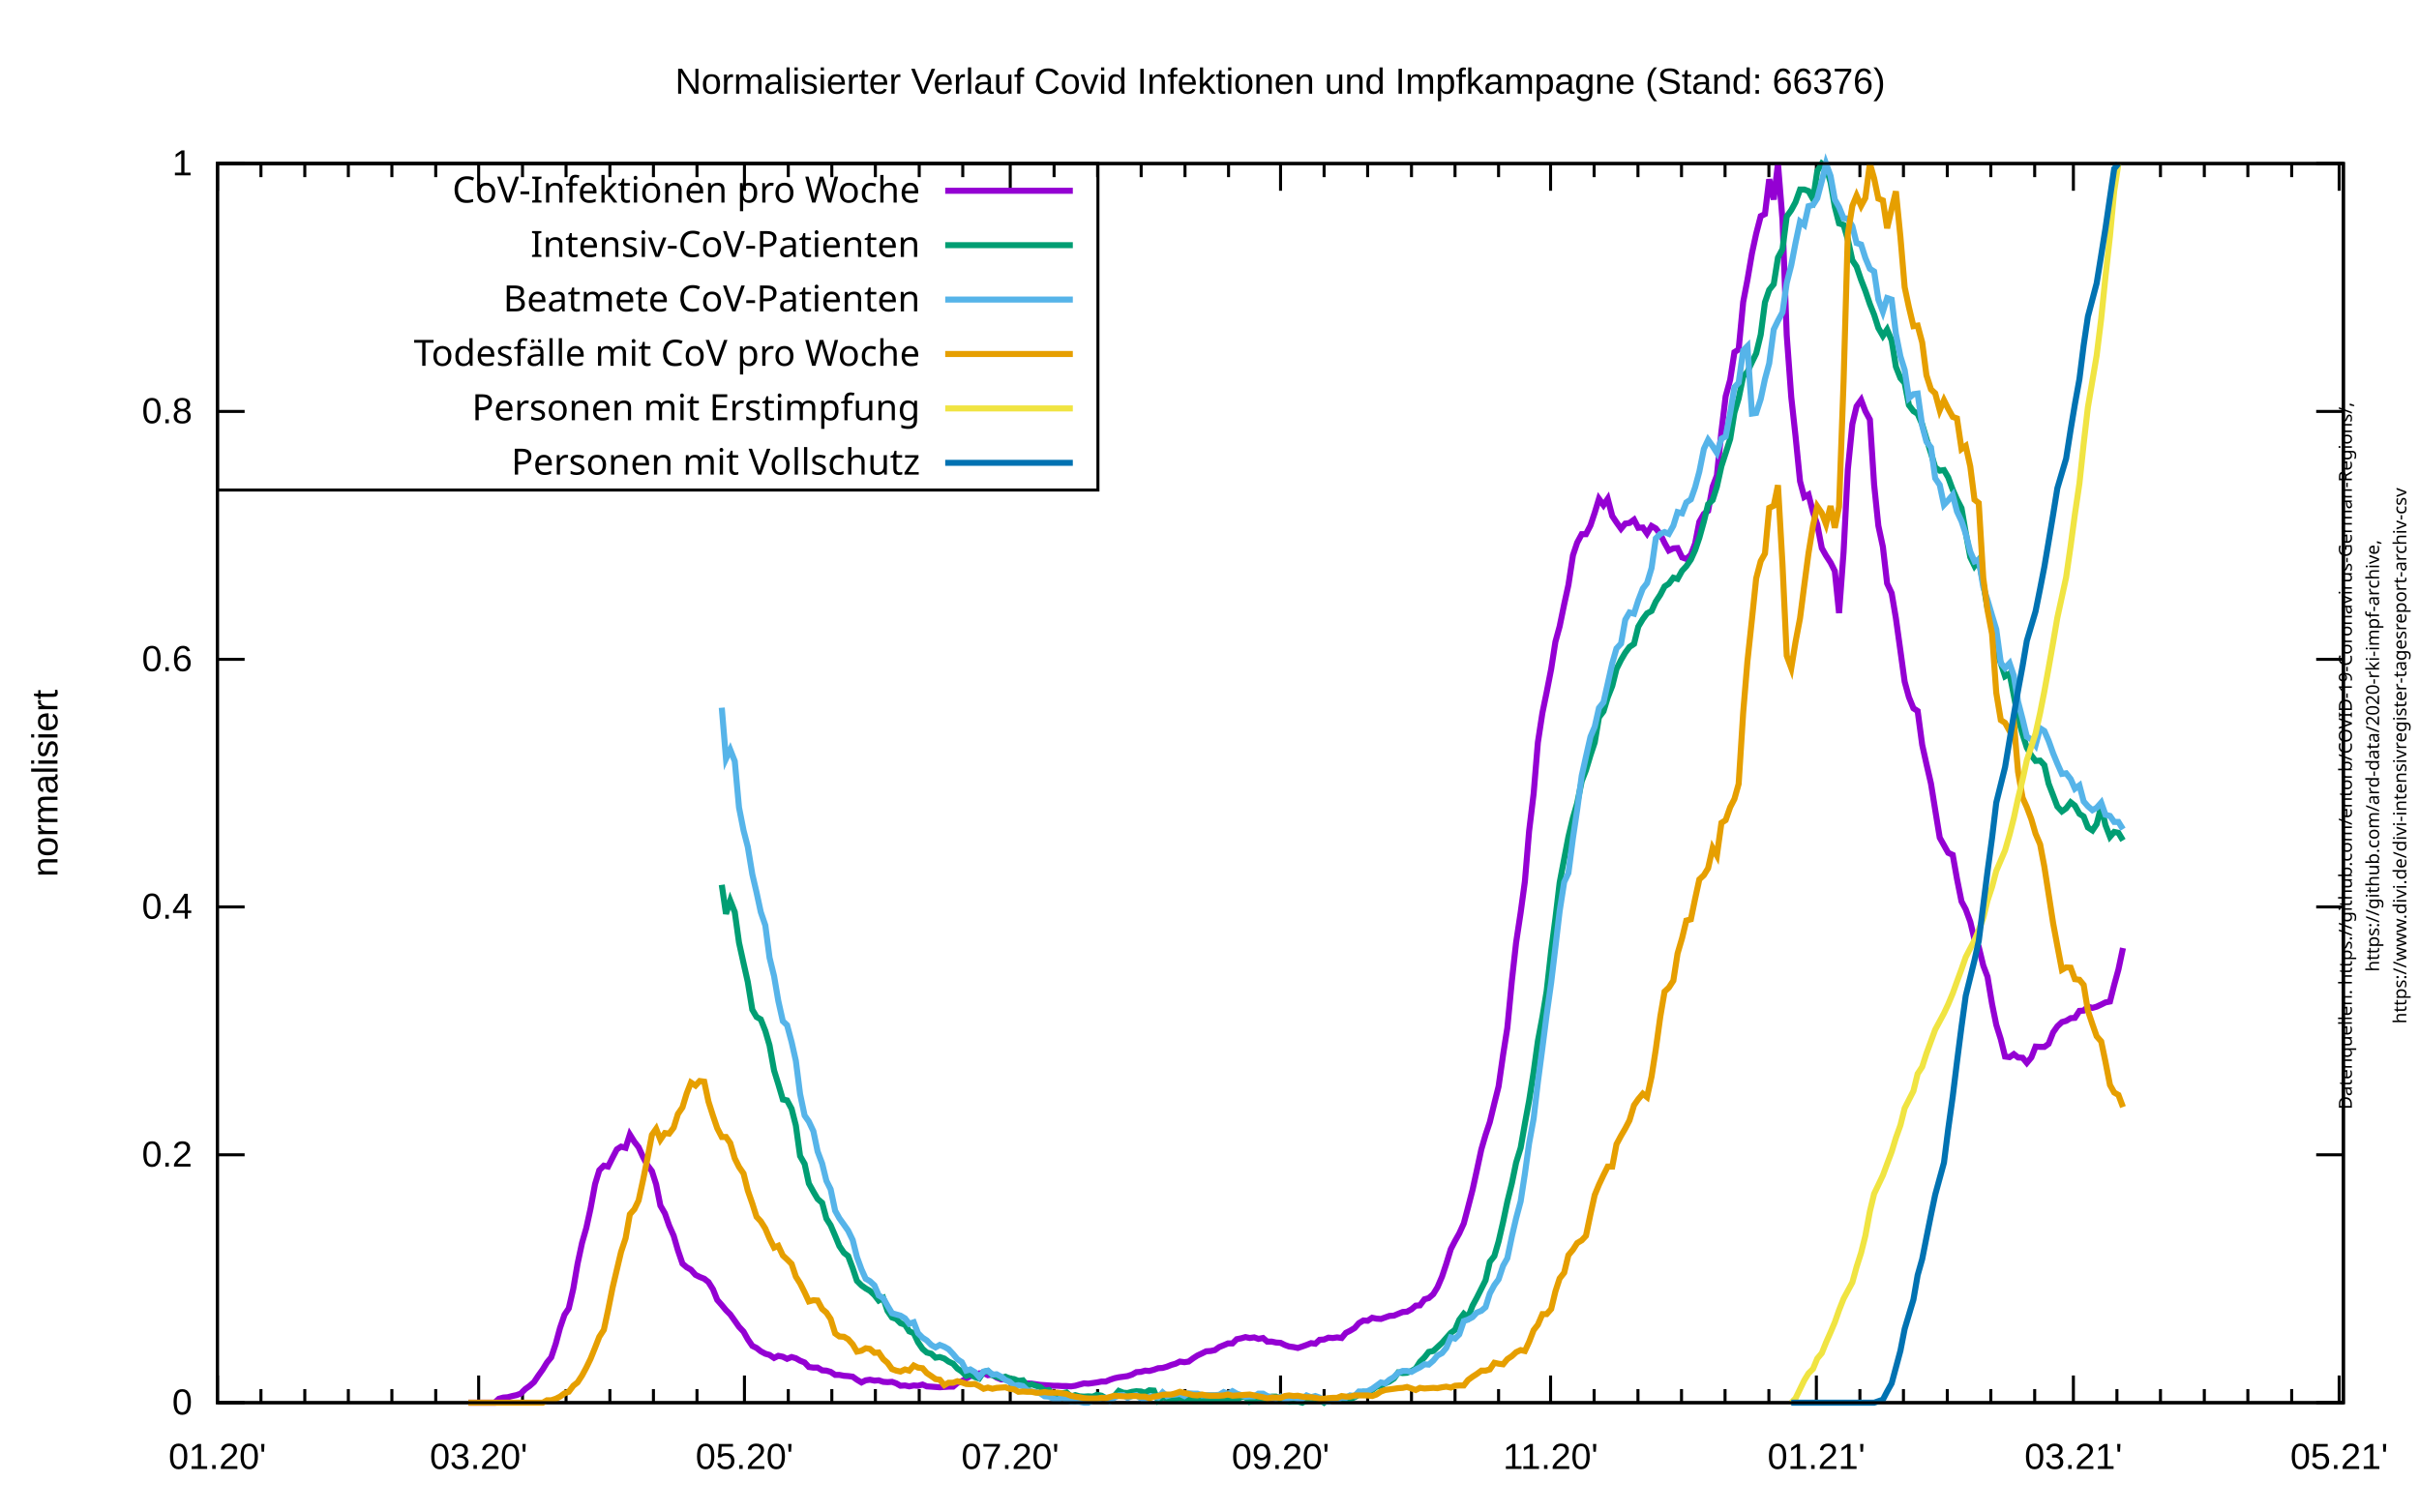
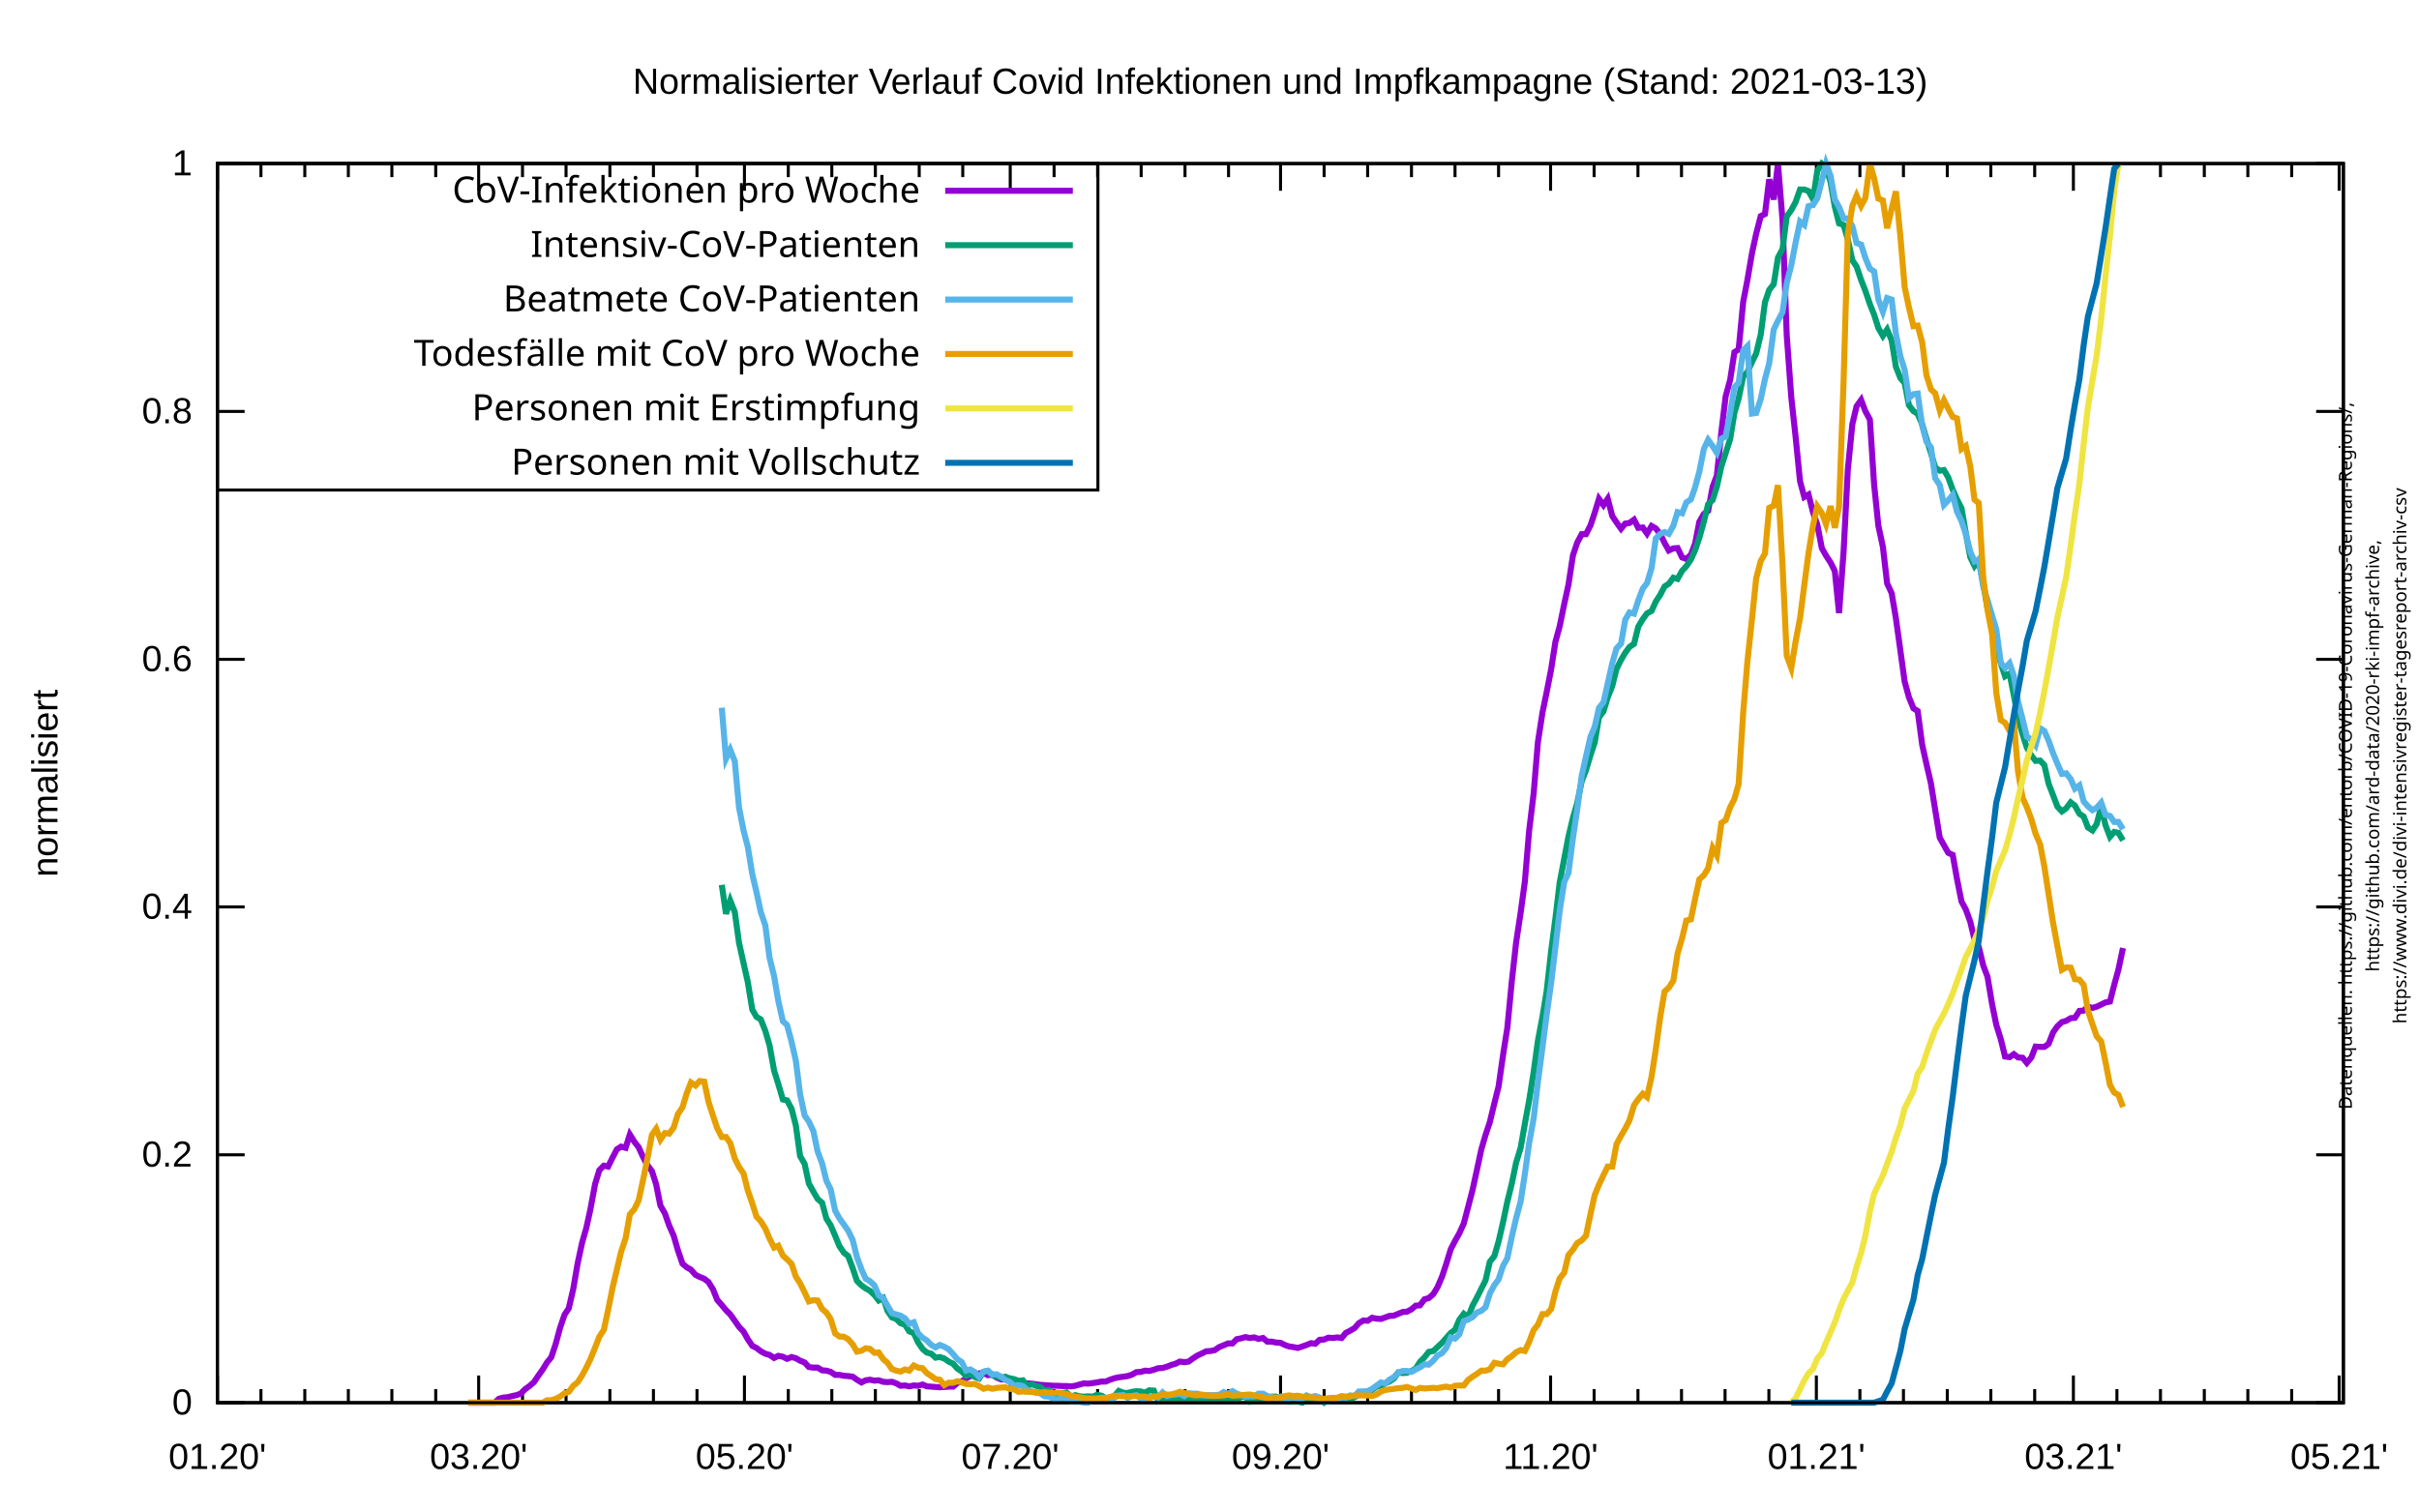
<svg xmlns="http://www.w3.org/2000/svg" xmlns:xlink="http://www.w3.org/1999/xlink" width="800" height="500" viewBox="0 0 800 500">
  <g id="gnuplot_canvas">
    <rect x="0" y="0" width="800" height="500" fill="none" />
    <defs>
      <circle id="gpDot" r="0.5" stroke-width="0.5" stroke="currentColor" />
      <path id="gpPt0" stroke-width="0.222" stroke="currentColor" d="M-1,0 h2 M0,-1 v2" />
      <path id="gpPt1" stroke-width="0.222" stroke="currentColor" d="M-1,-1 L1,1 M1,-1 L-1,1" />
      <path id="gpPt2" stroke-width="0.222" stroke="currentColor" d="M-1,0 L1,0 M0,-1 L0,1 M-1,-1 L1,1 M-1,1 L1,-1" />
      <rect id="gpPt3" stroke-width="0.222" stroke="currentColor" x="-1" y="-1" width="2" height="2" />
      <rect id="gpPt4" stroke-width="0.222" stroke="currentColor" fill="currentColor" x="-1" y="-1" width="2" height="2" />
      <circle id="gpPt5" stroke-width="0.222" stroke="currentColor" cx="0" cy="0" r="1" />
      <use xlink:href="#gpPt5" id="gpPt6" fill="currentColor" stroke="none" />
      <path id="gpPt7" stroke-width="0.222" stroke="currentColor" d="M0,-1.33 L-1.33,0.67 L1.33,0.67 z" />
      <use xlink:href="#gpPt7" id="gpPt8" fill="currentColor" stroke="none" />
      <use xlink:href="#gpPt7" id="gpPt9" stroke="currentColor" transform="rotate(180)" />
      <use xlink:href="#gpPt9" id="gpPt10" fill="currentColor" stroke="none" />
      <use xlink:href="#gpPt3" id="gpPt11" stroke="currentColor" transform="rotate(45)" />
      <use xlink:href="#gpPt11" id="gpPt12" fill="currentColor" stroke="none" />
      <path id="gpPt13" stroke-width="0.222" stroke="currentColor" d="M0,1.330 L1.265,0.411 L0.782,-1.067 L-0.782,-1.076 L-1.265,0.411 z" />
      <use xlink:href="#gpPt13" id="gpPt14" fill="currentColor" stroke="none" />
      <filter id="textbox" filterUnits="objectBoundingBox" x="0" y="0" height="1" width="1">
        <feFlood flood-color="white" flood-opacity="1" result="bgnd" />
        <feComposite in="SourceGraphic" in2="bgnd" operator="atop" />
      </filter>
      <filter id="greybox" filterUnits="objectBoundingBox" x="0" y="0" height="1" width="1">
        <feFlood flood-color="lightgrey" flood-opacity="1" result="grey" />
        <feComposite in="SourceGraphic" in2="grey" operator="atop" />
      </filter>
    </defs>
    <g fill="none" color="white" stroke="black" stroke-width="1.00" stroke-linecap="butt" stroke-linejoin="miter">
</g>
    <g fill="none" color="black" stroke="currentColor" stroke-width="1.00" stroke-linecap="butt" stroke-linejoin="miter">
      <path stroke="black" d="M71.9,464.0 L80.9,464.0 M775.0,464.0 L766.0,464.0  " />
      <g transform="translate(63.6,467.9)" stroke="none" fill="black" font-family="Arial" font-size="12.00" text-anchor="end">
        <text>
          <tspan font-family="Arial"> 0</tspan>
        </text>
      </g>
    </g>
    <g fill="none" color="black" stroke="currentColor" stroke-width="1.00" stroke-linecap="butt" stroke-linejoin="miter">
      <path stroke="black" d="M71.9,382.0 L80.9,382.0 M775.0,382.0 L766.0,382.0  " />
      <g transform="translate(63.6,385.9)" stroke="none" fill="black" font-family="Arial" font-size="12.00" text-anchor="end">
        <text>
          <tspan font-family="Arial"> 0.2</tspan>
        </text>
      </g>
    </g>
    <g fill="none" color="black" stroke="currentColor" stroke-width="1.00" stroke-linecap="butt" stroke-linejoin="miter">
      <path stroke="black" d="M71.9,300.0 L80.9,300.0 M775.0,300.0 L766.0,300.0  " />
      <g transform="translate(63.6,303.9)" stroke="none" fill="black" font-family="Arial" font-size="12.00" text-anchor="end">
        <text>
          <tspan font-family="Arial"> 0.4</tspan>
        </text>
      </g>
    </g>
    <g fill="none" color="black" stroke="currentColor" stroke-width="1.00" stroke-linecap="butt" stroke-linejoin="miter">
      <path stroke="black" d="M71.9,218.1 L80.9,218.1 M775.0,218.1 L766.0,218.1  " />
      <g transform="translate(63.6,222.0)" stroke="none" fill="black" font-family="Arial" font-size="12.00" text-anchor="end">
        <text>
          <tspan font-family="Arial"> 0.6</tspan>
        </text>
      </g>
    </g>
    <g fill="none" color="black" stroke="currentColor" stroke-width="1.00" stroke-linecap="butt" stroke-linejoin="miter">
      <path stroke="black" d="M71.9,136.1 L80.9,136.1 M775.0,136.1 L766.0,136.1  " />
      <g transform="translate(63.6,140.0)" stroke="none" fill="black" font-family="Arial" font-size="12.00" text-anchor="end">
        <text>
          <tspan font-family="Arial"> 0.8</tspan>
        </text>
      </g>
    </g>
    <g fill="none" color="black" stroke="currentColor" stroke-width="1.00" stroke-linecap="butt" stroke-linejoin="miter">
      <path stroke="black" d="M71.9,54.1 L80.9,54.1 M775.0,54.1 L766.0,54.1  " />
      <g transform="translate(63.6,58.0)" stroke="none" fill="black" font-family="Arial" font-size="12.00" text-anchor="end">
        <text>
          <tspan font-family="Arial"> 1</tspan>
        </text>
      </g>
    </g>
    <g fill="none" color="black" stroke="currentColor" stroke-width="1.00" stroke-linecap="butt" stroke-linejoin="miter">
      <path stroke="black" d="M71.9,464.0 L71.9,455.0 M71.9,54.1 L71.9,63.1  " />
      <g transform="translate(71.9,485.9)" stroke="none" fill="black" font-family="Arial" font-size="12.00" text-anchor="middle">
        <text>
          <tspan font-family="Arial">01.20'</tspan>
        </text>
      </g>
    </g>
    <g fill="none" color="black" stroke="currentColor" stroke-width="1.00" stroke-linecap="butt" stroke-linejoin="miter">
      <path stroke="black" d="M86.3,464.0 L86.3,459.5 M86.3,54.1 L86.3,58.6 M100.8,464.0 L100.8,459.5 M100.8,54.1 L100.8,58.6   M115.2,464.0 L115.2,459.5 M115.2,54.1 L115.2,58.6 M129.6,464.0 L129.6,459.5 M129.6,54.1 L129.6,58.6   M144.1,464.0 L144.1,459.5 M144.1,54.1 L144.1,58.6 M158.3,464.0 L158.3,455.0 M158.3,54.1 L158.3,63.1    " />
      <g transform="translate(158.3,485.9)" stroke="none" fill="black" font-family="Arial" font-size="12.00" text-anchor="middle">
        <text>
          <tspan font-family="Arial">03.20'</tspan>
        </text>
      </g>
    </g>
    <g fill="none" color="black" stroke="currentColor" stroke-width="1.00" stroke-linecap="butt" stroke-linejoin="miter">
      <path stroke="black" d="M172.8,464.0 L172.8,459.5 M172.8,54.1 L172.8,58.6 M187.2,464.0 L187.2,459.5 M187.2,54.1 L187.2,58.6   M201.7,464.0 L201.7,459.5 M201.7,54.1 L201.7,58.6 M216.1,464.0 L216.1,459.5 M216.1,54.1 L216.1,58.6   M230.5,464.0 L230.5,459.5 M230.5,54.1 L230.5,58.6 M246.2,464.0 L246.2,455.0 M246.2,54.1 L246.2,63.1    " />
      <g transform="translate(246.2,485.9)" stroke="none" fill="black" font-family="Arial" font-size="12.00" text-anchor="middle">
        <text>
          <tspan font-family="Arial">05.20'</tspan>
        </text>
      </g>
    </g>
    <g fill="none" color="black" stroke="currentColor" stroke-width="1.00" stroke-linecap="butt" stroke-linejoin="miter">
      <path stroke="black" d="M260.7,464.0 L260.7,459.5 M260.7,54.1 L260.7,58.6 M275.1,464.0 L275.1,459.5 M275.1,54.1 L275.1,58.6   M289.5,464.0 L289.5,459.5 M289.5,54.1 L289.5,58.6 M304.0,464.0 L304.0,459.5 M304.0,54.1 L304.0,58.6   M318.4,464.0 L318.4,459.5 M318.4,54.1 L318.4,58.6 M334.1,464.0 L334.1,455.0 M334.1,54.1 L334.1,63.1    " />
      <g transform="translate(334.1,485.9)" stroke="none" fill="black" font-family="Arial" font-size="12.00" text-anchor="middle">
        <text>
          <tspan font-family="Arial">07.20'</tspan>
        </text>
      </g>
    </g>
    <g fill="none" color="black" stroke="currentColor" stroke-width="1.00" stroke-linecap="butt" stroke-linejoin="miter">
      <path stroke="black" d="M348.6,464.0 L348.6,459.5 M348.6,54.1 L348.6,58.6 M363.0,464.0 L363.0,459.5 M363.0,54.1 L363.0,58.6   M377.4,464.0 L377.4,459.5 M377.4,54.1 L377.4,58.6 M391.9,464.0 L391.9,459.5 M391.9,54.1 L391.9,58.6   M406.3,464.0 L406.3,459.5 M406.3,54.1 L406.3,58.6 M423.5,464.0 L423.5,455.0 M423.5,54.1 L423.5,63.1    " />
      <g transform="translate(423.5,485.9)" stroke="none" fill="black" font-family="Arial" font-size="12.00" text-anchor="middle">
        <text>
          <tspan font-family="Arial">09.20'</tspan>
        </text>
      </g>
    </g>
    <g fill="none" color="black" stroke="currentColor" stroke-width="1.00" stroke-linecap="butt" stroke-linejoin="miter">
      <path stroke="black" d="M437.9,464.0 L437.9,459.5 M437.9,54.1 L437.9,58.6 M452.3,464.0 L452.3,459.5 M452.3,54.1 L452.3,58.6   M466.8,464.0 L466.8,459.5 M466.8,54.1 L466.8,58.6 M481.2,464.0 L481.2,459.5 M481.2,54.1 L481.2,58.6   M495.6,464.0 L495.6,459.5 M495.6,54.1 L495.6,58.6 M512.8,464.0 L512.8,455.0 M512.8,54.1 L512.8,63.1    " />
      <g transform="translate(512.8,485.9)" stroke="none" fill="black" font-family="Arial" font-size="12.00" text-anchor="middle">
        <text>
          <tspan font-family="Arial">11.20'</tspan>
        </text>
      </g>
    </g>
    <g fill="none" color="black" stroke="currentColor" stroke-width="1.00" stroke-linecap="butt" stroke-linejoin="miter">
      <path stroke="black" d="M527.2,464.0 L527.2,459.5 M527.2,54.1 L527.2,58.6 M541.7,464.0 L541.7,459.5 M541.7,54.1 L541.7,58.6   M556.1,464.0 L556.1,459.5 M556.1,54.1 L556.1,58.6 M570.5,464.0 L570.5,459.5 M570.5,54.1 L570.5,58.6   M585.0,464.0 L585.0,459.5 M585.0,54.1 L585.0,58.6 M600.7,464.0 L600.7,455.0 M600.7,54.1 L600.7,63.1    " />
      <g transform="translate(600.7,485.9)" stroke="none" fill="black" font-family="Arial" font-size="12.00" text-anchor="middle">
        <text>
          <tspan font-family="Arial">01.21'</tspan>
        </text>
      </g>
    </g>
    <g fill="none" color="black" stroke="currentColor" stroke-width="1.00" stroke-linecap="butt" stroke-linejoin="miter">
      <path stroke="black" d="M615.1,464.0 L615.1,459.5 M615.1,54.1 L615.1,58.6 M629.5,464.0 L629.5,459.5 M629.5,54.1 L629.5,58.6   M644.0,464.0 L644.0,459.5 M644.0,54.1 L644.0,58.6 M658.4,464.0 L658.4,459.5 M658.4,54.1 L658.4,58.6   M672.9,464.0 L672.9,459.5 M672.9,54.1 L672.9,58.6 M685.7,464.0 L685.7,455.0 M685.7,54.1 L685.7,63.1    " />
      <g transform="translate(685.7,485.9)" stroke="none" fill="black" font-family="Arial" font-size="12.00" text-anchor="middle">
        <text>
          <tspan font-family="Arial">03.21'</tspan>
        </text>
      </g>
    </g>
    <g fill="none" color="black" stroke="currentColor" stroke-width="1.00" stroke-linecap="butt" stroke-linejoin="miter">
      <path stroke="black" d="M700.1,464.0 L700.1,459.5 M700.1,54.1 L700.1,58.6 M714.5,464.0 L714.5,459.5 M714.5,54.1 L714.5,58.6   M729.0,464.0 L729.0,459.5 M729.0,54.1 L729.0,58.6 M743.4,464.0 L743.4,459.5 M743.4,54.1 L743.4,58.6   M757.9,464.0 L757.9,459.5 M757.9,54.1 L757.9,58.6 M773.6,464.0 L773.6,455.0 M773.6,54.1 L773.6,63.1    " />
      <g transform="translate(773.6,485.9)" stroke="none" fill="black" font-family="Arial" font-size="12.00" text-anchor="middle">
        <text>
          <tspan font-family="Arial">05.21'</tspan>
        </text>
      </g>
    </g>
    <g fill="none" color="black" stroke="currentColor" stroke-width="1.00" stroke-linecap="butt" stroke-linejoin="miter">
</g>
    <g fill="none" color="black" stroke="currentColor" stroke-width="1.00" stroke-linecap="butt" stroke-linejoin="miter">
      <path stroke="black" d="M71.9,54.1 L71.9,464.0 L775.0,464.0 L775.0,54.1 L71.9,54.1 Z  " />
      <g transform="translate(777.8,250.0) rotate(-90)" stroke="none" fill="black" font-family="Verdana" font-size="6.00" text-anchor="middle">
        <text>
          <tspan font-family="Verdana">Datenquellen: https://github.com/entorb/COVID-19-Coronavirus-German-Regions/,
</tspan>
        </text>
      </g>
      <g transform="translate(786.8,250.0) rotate(-90)" stroke="none" fill="black" font-family="Verdana" font-size="6.00" text-anchor="middle">
        <text>
          <tspan font-family="Verdana">https://github.com/ard-data/2020-rki-impf-archive,
</tspan>
        </text>
      </g>
      <g transform="translate(795.8,250.0) rotate(-90)" stroke="none" fill="black" font-family="Verdana" font-size="6.00" text-anchor="middle">
        <text>
          <tspan font-family="Verdana">https://www.divi.de/divi-intensivregister-tagesreport-archiv-csv</tspan>
        </text>
      </g>
    </g>
    <g fill="none" color="black" stroke="currentColor" stroke-width="1.00" stroke-linecap="butt" stroke-linejoin="miter">
      <g transform="translate(19.0,259.1) rotate(270)" stroke="none" fill="black" font-family="Arial" font-size="12.00" text-anchor="middle">
        <text>
          <tspan font-family="Arial">normalisiert</tspan>
        </text>
      </g>
    </g>
    <g fill="none" color="black" stroke="currentColor" stroke-width="1.00" stroke-linecap="butt" stroke-linejoin="miter">
      <g transform="translate(423.4,31.0)" stroke="none" fill="black" font-family="Arial" font-size="12.00" text-anchor="middle">
        <text>
-           <tspan font-family="Arial">Normalisierter Verlauf Covid Infektionen und Impfkampagne (Stand: 66376)</tspan>
+           <tspan font-family="Arial">Normalisierter Verlauf Covid Infektionen und Impfkampagne (Stand: 2021-03-13)</tspan>
        </text>
      </g>
    </g>
    <g fill="none" color="black" stroke="currentColor" stroke-width="1.00" stroke-linecap="butt" stroke-linejoin="miter">
</g>
    <g fill="none" color="black" stroke="currentColor" stroke-width="1.00" stroke-linecap="butt" stroke-linejoin="miter">
      <path stroke="black" d="M71.9,162.1 L71.9,54.1 L363.1,54.1 L363.1,162.1 L71.9,162.1 Z  " />
    </g>
    <g id="gnuplot_plot_1">
      <g fill="none" color="white" stroke="black" stroke-width="2.00" stroke-linecap="butt" stroke-linejoin="miter">
</g>
      <g fill="none" color="black" stroke="currentColor" stroke-width="2.00" stroke-linecap="butt" stroke-linejoin="miter">
        <g transform="translate(304.3,67.0)" stroke="none" fill="black" font-family="Verdana" font-size="12.00" text-anchor="end">
          <text>
            <tspan font-family="Verdana">CoV-Infektionen pro Woche</tspan>
          </text>
        </g>
      </g>
      <g fill="none" color="black" stroke="currentColor" stroke-width="2.00" stroke-linecap="butt" stroke-linejoin="miter">
        <path stroke="rgb(148,   0, 211)" d="M312.6,63.1 L354.8,63.1 M154.9,464.0 L156.4,464.0 L157.8,464.0 L159.2,464.0 L160.7,464.0 L162.1,464.0   L163.6,464.0 L165.0,462.7 L166.5,462.3 L167.9,462.2 L169.4,461.8 L170.8,461.5 L172.2,461.0 L173.7,459.5   L175.1,458.5 L176.6,457.2 L178.0,455.1 L179.5,453.0 L180.9,450.7 L182.3,449.0 L183.8,444.5 L185.2,439.3   L186.7,434.9 L188.1,432.8 L189.6,426.3 L191.0,418.1 L192.5,411.1 L193.9,406.2 L195.3,399.8 L196.8,391.7   L198.2,387.1 L199.7,385.6 L201.1,385.9 L202.6,382.9 L204.0,380.2 L205.4,379.3 L206.9,379.7 L208.3,375.3   L209.8,377.7 L211.2,379.5 L212.7,382.8 L214.1,385.4 L215.6,387.4 L217.0,391.8 L218.4,398.8 L219.9,401.4   L221.3,405.4 L222.8,408.8 L224.2,413.6 L225.7,418.0 L227.1,419.2 L228.5,420.0 L230.0,421.7 L231.4,422.4   L232.9,423.0 L234.3,424.1 L235.8,426.5 L237.2,430.0 L238.7,431.7 L240.1,433.4 L241.5,434.8 L243.0,436.9   L244.4,438.9 L245.9,440.5 L247.3,443.0 L248.8,445.2 L250.2,445.9 L251.6,447.0 L253.1,447.8 L254.5,448.2   L256.0,449.2 L257.4,448.5 L258.9,448.8 L260.3,449.5 L261.8,448.9 L263.2,449.3 L264.6,450.1 L266.1,450.7   L267.5,452.2 L269.0,452.4 L270.4,452.4 L271.9,453.3 L273.3,453.4 L274.7,453.8 L276.2,454.8 L277.6,454.8   L279.1,455.1 L280.5,455.2 L282.0,455.4 L283.4,456.4 L284.9,457.3 L286.3,456.6 L287.7,456.4 L289.2,456.7   L290.6,456.6 L292.1,457.1 L293.5,457.2 L295.0,457.1 L296.4,457.6 L297.8,458.4 L299.3,458.3 L300.7,458.6   L302.2,458.3 L303.6,458.4 L305.1,458.0 L306.5,458.6 L308.0,458.7 L309.4,458.8 L310.8,458.9 L312.3,458.8   L313.7,458.7 L315.2,458.7 L316.6,457.5 L318.1,456.9 L319.5,456.0 L320.9,455.2 L322.4,454.9 L323.8,454.3   L325.3,454.2 L326.7,454.9 L328.2,454.7 L329.6,455.7 L331.1,456.3 L332.5,456.3 L333.9,456.6 L335.4,456.9   L336.8,456.9 L338.3,457.5 L339.7,457.6 L341.2,457.7 L342.6,457.9 L344.0,458.1 L345.5,458.2 L346.9,458.3   L348.4,458.4 L349.8,458.4 L351.3,458.5 L352.7,458.5 L354.2,458.6 L355.6,458.4 L357.0,458.0 L358.5,457.6   L359.9,457.7 L361.4,457.5 L362.8,457.3 L364.3,457.0 L365.7,457.0 L367.1,456.4 L368.6,455.9 L370.0,455.6   L371.5,455.4 L372.9,455.2 L374.4,454.7 L375.8,453.9 L377.3,453.8 L378.7,453.4 L380.1,453.5 L381.6,453.1   L383.0,452.6 L384.5,452.5 L385.9,452.1 L387.4,451.5 L388.8,451.1 L390.2,450.4 L391.7,450.6 L393.1,450.4   L394.6,449.3 L396.0,448.4 L397.5,447.7 L398.9,447.0 L400.4,446.9 L401.8,446.6 L403.2,445.6 L404.7,445.0   L406.1,444.4 L407.6,444.4 L409.0,443.0 L410.5,442.7 L411.9,442.3 L413.3,442.6 L414.8,442.4 L416.2,442.9   L417.7,442.6 L419.1,443.8 L420.6,443.8 L422.0,444.1 L423.5,444.2 L424.9,444.9 L426.3,445.4 L427.8,445.6   L429.2,445.9 L430.7,445.4 L432.1,444.9 L433.6,444.3 L435.0,444.5 L436.4,443.2 L437.9,443.1 L439.3,442.5   L440.8,442.6 L442.2,442.4 L443.7,442.6 L445.1,440.9 L446.5,440.2 L448.0,439.3 L449.4,437.7 L450.9,436.8   L452.3,436.9 L453.8,435.9 L455.2,436.2 L456.7,436.3 L458.1,435.8 L459.5,435.3 L461.0,435.2 L462.4,434.6   L463.9,434.0 L465.3,433.9 L466.8,433.1 L468.2,431.9 L469.6,431.8 L471.1,429.8 L472.5,429.4 L474.0,428.1   L475.4,425.8 L476.9,422.3 L478.3,418.1 L479.8,413.2 L481.2,410.5 L482.6,408.0 L484.1,404.7 L485.5,399.4   L487.0,393.6 L488.4,387.2 L489.9,380.2 L491.3,375.4 L492.7,371.2 L494.2,365.0 L495.6,359.4 L497.1,348.9   L498.5,340.0 L500.0,324.4 L501.4,311.8 L502.9,301.9 L504.3,291.6 L505.7,274.9 L507.2,262.5 L508.6,245.6   L510.1,235.8 L511.5,229.0 L513.0,221.3 L514.4,212.3 L515.8,207.2 L517.3,199.9 L518.7,193.5 L520.2,183.7   L521.6,179.5 L523.1,176.7 L524.5,176.7 L526.0,173.8 L527.4,169.6 L528.8,165.0 L530.3,167.1 L531.7,165.0   L533.2,170.7 L534.6,172.8 L536.1,174.9 L537.5,173.2 L538.9,173.0 L540.4,171.9 L541.8,174.6 L543.3,174.5   L544.7,176.5 L546.2,174.0 L547.6,174.8 L549.1,176.7 L550.5,179.6 L551.9,182.1 L553.4,181.4 L554.8,181.3   L556.3,184.4 L557.7,184.9 L559.2,183.5 L560.6,179.8 L562.0,172.6 L563.5,170.0 L564.9,169.0 L566.4,161.0   L567.8,157.3 L569.3,142.7 L570.7,131.1 L572.2,125.6 L573.6,116.5 L575.0,115.6 L576.5,99.9 L577.9,92.6   L579.4,83.8 L580.8,77.3 L582.3,71.5 L583.7,70.8 L585.1,59.3 L586.6,66.0 L588.0,54.1 L589.5,72.8   L590.9,110.9 L592.4,131.4 L593.8,144.2 L595.3,159.2 L596.7,164.4 L598.1,163.6 L599.6,169.5 L601.0,173.5   L602.5,181.3 L603.9,183.8 L605.4,186.1 L606.8,188.9 L608.2,202.8 L609.7,182.6 L611.1,155.4 L612.6,140.3   L614.0,134.4 L615.5,132.3 L616.9,136.0 L618.4,138.8 L619.8,160.3 L621.2,173.9 L622.7,180.9 L624.1,193.0   L625.6,196.2 L627.0,204.5 L628.5,215.3 L629.9,225.5 L631.3,230.6 L632.8,234.3 L634.2,235.2 L635.7,246.4   L637.1,252.7 L638.6,259.2 L640.0,267.9 L641.5,277.1 L642.9,279.6 L644.3,282.1 L645.8,282.8 L647.2,290.7   L648.7,298.2 L650.1,300.8 L651.6,304.9 L653.0,310.8 L654.4,313.2 L655.9,319.4 L657.3,323.1 L658.8,332.1   L660.2,339.0 L661.7,343.8 L663.1,349.5 L664.6,349.7 L666.0,348.7 L667.4,349.8 L668.9,349.9 L670.3,351.6   L671.8,349.8 L673.2,346.2 L674.7,346.3 L676.1,346.3 L677.5,345.3 L679.0,341.5 L680.4,339.5 L681.9,338.1   L683.3,337.7 L684.8,336.8 L686.2,336.7 L687.7,334.4 L689.1,334.3 L690.5,333.0 L692.0,333.4 L693.4,333.0   L694.9,332.3 L696.3,331.6 L697.8,331.3 L699.2,325.8 L700.6,320.7 L702.1,313.6  " />
      </g>
    </g>
    <g id="gnuplot_plot_2">
      <g fill="none" color="black" stroke="currentColor" stroke-width="2.00" stroke-linecap="butt" stroke-linejoin="miter">
        <g transform="translate(304.3,85.0)" stroke="none" fill="black" font-family="Verdana" font-size="12.00" text-anchor="end">
          <text>
            <tspan font-family="Verdana">Intensiv-CoV-Patienten</tspan>
          </text>
        </g>
      </g>
      <g fill="none" color="black" stroke="currentColor" stroke-width="2.00" stroke-linecap="butt" stroke-linejoin="miter">
        <path stroke="rgb(  0, 158, 115)" d="M312.6,81.1 L354.8,81.1 M238.7,292.7 L240.1,302.3 L241.5,297.9 L243.0,301.7 L244.4,311.8 L245.9,318.6   L247.3,324.8 L248.8,334.0 L250.2,336.4 L251.6,337.2 L253.1,341.0 L254.5,345.8 L256.0,354.1 L257.4,358.6   L258.9,363.7 L260.3,364.0 L261.8,366.8 L263.2,372.3 L264.6,382.4 L266.1,385.0 L267.5,391.5 L269.0,394.2   L270.4,396.6 L271.9,397.9 L273.3,403.1 L274.7,405.3 L276.2,408.8 L277.6,412.2 L279.1,414.4 L280.5,415.5   L282.0,419.5 L283.4,423.7 L284.9,425.2 L286.3,426.2 L287.7,427.0 L289.2,428.4 L290.6,430.2 L292.1,429.4   L293.5,433.6 L295.0,435.8 L296.4,436.3 L297.8,437.7 L299.3,438.2 L300.7,440.4 L302.2,441.0 L303.6,444.0   L305.1,446.2 L306.5,447.4 L308.0,447.8 L309.4,449.1 L310.8,448.9 L312.3,449.4 L313.7,450.4 L315.2,451.1   L316.6,452.7 L318.1,453.7 L319.5,455.1 L320.9,454.6 L322.4,455.5 L323.8,456.0 L325.3,453.8 L326.7,453.5   L328.2,454.9 L329.6,455.4 L331.1,455.9 L332.5,455.4 L333.9,456.0 L335.4,456.2 L336.8,456.8 L338.3,456.6   L339.7,458.4 L341.2,457.9 L342.6,458.4 L344.0,458.8 L345.5,460.0 L346.9,459.8 L348.4,461.7 L349.8,461.7   L351.3,460.9 L352.7,460.6 L354.2,462.0 L355.6,461.5 L357.0,461.9 L358.5,462.0 L359.9,461.9 L361.4,462.0   L362.8,461.4 L364.3,461.7 L365.7,462.5 L367.1,462.5 L368.6,461.7 L370.0,460.1 L371.5,460.7 L372.9,460.8   L374.4,460.4 L375.8,460.2 L377.3,460.3 L378.7,460.7 L380.1,459.9 L381.6,460.0 L383.0,463.3 L384.5,462.2   L385.9,462.6 L387.4,463.0 L388.8,462.8 L390.2,462.3 L391.7,462.9 L393.1,462.5 L394.6,463.4 L396.0,463.4   L397.5,463.0 L398.9,463.3 L400.4,463.5 L401.8,463.2 L403.2,463.3 L404.7,463.1 L406.1,463.0 L407.6,462.7   L409.0,463.0 L410.5,462.1 L411.9,462.1 L413.3,463.7 L414.8,463.3 L416.2,462.3 L417.7,462.8 L419.1,462.4   L420.6,462.0 L422.0,462.0 L423.5,462.8 L424.9,463.3 L426.3,463.7 L427.8,463.6 L429.2,463.6 L430.7,464.0   L432.1,463.3 L433.6,463.2 L435.0,463.4 L436.4,463.0 L437.9,464.0 L439.3,463.0 L440.8,462.8 L442.2,462.8   L443.7,462.8 L445.1,463.0 L446.5,462.8 L448.0,462.2 L449.4,461.3 L450.9,460.4 L452.3,460.6 L453.8,459.8   L455.2,458.7 L456.7,458.4 L458.1,457.6 L459.5,457.0 L461.0,456.0 L462.4,454.0 L463.9,454.2 L465.3,454.1   L466.8,453.5 L468.2,452.7 L469.6,450.5 L471.1,449.0 L472.5,447.2 L474.0,446.9 L475.4,445.6 L476.9,444.2   L478.3,442.6 L479.8,440.9 L481.2,439.9 L482.6,436.6 L484.1,434.6 L485.5,435.8 L487.0,431.9 L488.4,429.3   L489.9,426.3 L491.3,423.5 L492.7,417.4 L494.2,415.5 L495.6,410.7 L497.1,404.2 L498.5,397.5 L500.0,391.4   L501.4,384.6 L502.9,379.7 L504.3,371.7 L505.7,364.1 L507.2,354.6 L508.6,344.4 L510.1,336.4 L511.5,327.9   L513.0,314.5 L514.4,303.8 L515.8,292.0 L517.3,284.1 L518.7,276.8 L520.2,270.5 L521.6,265.7 L523.1,258.4   L524.5,254.8 L526.0,249.8 L527.4,245.6 L528.8,237.3 L530.3,235.3 L531.7,230.7 L533.2,226.9 L534.6,221.3   L536.1,218.3 L537.5,215.9 L538.9,214.0 L540.4,213.0 L541.8,207.3 L543.3,204.8 L544.7,202.9 L546.2,202.1   L547.6,199.0 L549.1,196.7 L550.5,194.0 L551.9,193.1 L553.4,191.1 L554.8,191.5 L556.3,188.8 L557.7,187.3   L559.2,185.1 L560.6,182.0 L562.0,177.9 L563.5,172.5 L564.9,166.8 L566.4,165.4 L567.8,161.0 L569.3,154.2   L570.7,149.9 L572.2,145.2 L573.6,136.5 L575.0,131.8 L576.5,124.5 L577.9,123.0 L579.4,119.8 L580.8,116.9   L582.3,110.7 L583.7,100.0 L585.1,95.9 L586.6,94.0 L588.0,85.2 L589.5,82.4 L590.9,71.6 L592.4,69.5   L593.8,66.9 L595.3,62.7 L596.7,62.7 L598.1,63.2 L599.6,65.9 L601.0,56.6 L602.5,54.1 L603.9,55.1   L605.4,60.3 L606.8,68.4 L608.2,73.9 L609.7,74.4 L611.1,79.2 L612.6,86.1 L614.0,88.2 L615.5,92.6   L616.9,96.2 L618.4,100.6 L619.8,104.1 L621.2,108.5 L622.7,111.1 L624.1,109.0 L625.6,112.6 L627.0,121.3   L628.5,125.1 L629.9,126.7 L631.3,134.0 L632.8,136.0 L634.2,136.9 L635.7,140.4 L637.1,145.1 L638.6,149.9   L640.0,154.6 L641.5,155.7 L642.9,155.5 L644.3,157.9 L645.8,162.0 L647.2,165.2 L648.7,168.1 L650.1,176.2   L651.6,184.3 L653.0,187.2 L654.4,185.3 L655.9,193.0 L657.3,201.2 L658.8,205.8 L660.2,214.8 L661.7,219.4   L663.1,223.7 L664.6,222.8 L666.0,230.0 L667.4,237.4 L668.9,242.9 L670.3,247.3 L671.8,249.9 L673.2,251.7   L674.7,251.6 L676.1,253.1 L677.5,259.2 L679.0,263.1 L680.4,266.8 L681.9,268.4 L683.3,267.4 L684.8,265.4   L686.2,266.5 L687.7,269.2 L689.1,270.1 L690.5,273.7 L692.0,274.7 L693.4,272.6 L694.9,266.8 L696.3,272.9   L697.8,276.8 L699.2,275.2 L700.6,275.5 L702.1,278.0  " />
      </g>
    </g>
    <g id="gnuplot_plot_3">
      <g fill="none" color="black" stroke="currentColor" stroke-width="2.00" stroke-linecap="butt" stroke-linejoin="miter">
        <g transform="translate(304.3,103.0)" stroke="none" fill="black" font-family="Verdana" font-size="12.00" text-anchor="end">
          <text>
            <tspan font-family="Verdana">Beatmete CoV-Patienten</tspan>
          </text>
        </g>
      </g>
      <g fill="none" color="black" stroke="currentColor" stroke-width="2.00" stroke-linecap="butt" stroke-linejoin="miter">
        <path stroke="rgb( 86, 180, 233)" d="M312.6,99.1 L354.8,99.1 M238.7,234.1 L240.1,251.0 L241.5,248.0 L243.0,251.8 L244.4,267.1 L245.9,274.7   L247.3,280.1 L248.8,289.2 L250.2,295.2 L251.6,301.7 L253.1,306.1 L254.5,316.8 L256.0,322.9 L257.4,331.1   L258.9,337.8 L260.3,339.1 L261.8,344.7 L263.2,350.9 L264.6,361.9 L266.1,369.0 L267.5,371.0 L269.0,374.2   L270.4,380.9 L271.9,384.9 L273.3,390.6 L274.7,393.4 L276.2,400.5 L277.6,403.0 L279.1,405.1 L280.5,407.1   L282.0,410.2 L283.4,415.8 L284.9,419.9 L286.3,423.0 L287.7,423.8 L289.2,425.2 L290.6,428.5 L292.1,429.4   L293.5,431.9 L295.0,434.4 L296.4,434.8 L297.8,435.2 L299.3,436.1 L300.7,437.9 L302.2,437.4 L303.6,441.0   L305.1,442.5 L306.5,443.4 L308.0,444.9 L309.4,445.7 L310.8,444.9 L312.3,445.5 L313.7,446.3 L315.2,447.9   L316.6,449.6 L318.1,450.6 L319.5,453.4 L320.9,453.0 L322.4,453.9 L323.8,455.5 L325.3,453.7 L326.7,453.4   L328.2,454.7 L329.6,454.6 L331.1,455.4 L332.5,456.5 L333.9,457.1 L335.4,458.4 L336.8,458.2 L338.3,458.5   L339.7,459.8 L341.2,460.3 L342.6,460.5 L344.0,460.9 L345.5,461.9 L346.9,462.0 L348.4,462.7 L349.8,463.0   L351.3,462.3 L352.7,463.0 L354.2,463.6 L355.6,463.5 L357.0,463.7 L358.5,464.0 L359.9,464.0 L361.4,463.3   L362.8,463.1 L364.3,462.4 L365.7,462.4 L367.1,463.5 L368.6,462.3 L370.0,461.6 L371.5,461.5 L372.9,462.4   L374.4,461.8 L375.8,461.5 L377.3,462.6 L378.7,463.0 L380.1,462.0 L381.6,462.0 L383.0,462.3 L384.5,460.6   L385.9,461.8 L387.4,461.4 L388.8,461.3 L390.2,461.1 L391.7,461.8 L393.1,460.9 L394.6,461.0 L396.0,461.0   L397.5,461.6 L398.9,461.5 L400.4,461.5 L401.8,461.5 L403.2,461.4 L404.7,460.5 L406.1,461.1 L407.6,460.2   L409.0,461.0 L410.5,461.5 L411.9,462.0 L413.3,461.9 L414.8,461.9 L416.2,461.0 L417.7,461.0 L419.1,461.8   L420.6,462.2 L422.0,462.6 L423.5,462.0 L424.9,463.0 L426.3,462.6 L427.8,462.3 L429.2,462.7 L430.7,462.7   L432.1,461.6 L433.6,462.2 L435.0,461.8 L436.4,462.3 L437.9,463.6 L439.3,463.7 L440.8,463.1 L442.2,463.1   L443.7,462.3 L445.1,462.4 L446.5,461.6 L448.0,461.8 L449.4,460.3 L450.9,460.3 L452.3,460.2 L453.8,459.4   L455.2,458.4 L456.7,457.3 L458.1,457.6 L459.5,456.4 L461.0,455.5 L462.4,454.1 L463.9,453.5 L465.3,453.5   L466.8,453.8 L468.2,453.0 L469.6,452.3 L471.1,451.3 L472.5,451.4 L474.0,450.1 L475.4,448.4 L476.9,447.6   L478.3,445.9 L479.8,442.4 L481.2,442.8 L482.6,441.4 L484.1,437.0 L485.5,436.5 L487.0,435.7 L488.4,434.2   L489.9,433.6 L491.3,432.4 L492.7,427.9 L494.2,425.1 L495.6,423.2 L497.1,418.7 L498.5,416.2 L500.0,409.0   L501.4,403.0 L502.9,397.4 L504.3,388.3 L505.7,378.2 L507.2,370.0 L508.6,358.0 L510.1,346.6 L511.5,335.7   L513.0,325.0 L514.4,313.3 L515.8,301.4 L517.3,291.8 L518.7,288.8 L520.2,277.2 L521.6,267.8 L523.1,256.6   L524.5,250.3 L526.0,243.7 L527.4,240.4 L528.8,234.2 L530.3,232.3 L531.7,226.1 L533.2,219.4 L534.6,214.5   L536.1,212.9 L537.5,205.0 L538.9,202.6 L540.4,203.0 L541.8,198.6 L543.3,194.7 L544.7,192.9 L546.2,187.9   L547.6,178.1 L549.1,176.6 L550.5,176.0 L551.9,176.6 L553.4,173.9 L554.8,169.4 L556.3,169.8 L557.7,166.2   L559.2,165.2 L560.6,161.2 L562.0,156.0 L563.5,148.5 L564.9,145.5 L566.4,147.6 L567.8,149.8 L569.3,145.1   L570.7,144.4 L572.2,136.6 L573.6,128.1 L575.0,126.6 L576.5,115.9 L577.9,114.5 L579.4,136.8 L580.8,136.6   L582.3,132.0 L583.7,125.4 L585.1,120.2 L586.6,109.0 L588.0,106.1 L589.5,103.3 L590.9,93.6 L592.4,87.7   L593.8,80.4 L595.3,73.3 L596.7,74.4 L598.1,68.2 L599.6,67.8 L601.0,65.6 L602.5,59.9 L603.9,54.1   L605.4,58.2 L606.8,66.0 L608.2,68.5 L609.7,72.2 L611.1,72.3 L612.6,74.8 L614.0,80.4 L615.5,80.9   L616.9,85.3 L618.4,88.9 L619.8,89.8 L621.2,99.1 L622.7,103.1 L624.1,98.6 L625.6,99.1 L627.0,110.4   L628.5,117.9 L629.9,122.4 L631.3,131.7 L632.8,130.4 L634.2,130.2 L635.7,140.8 L637.1,146.1 L638.6,148.0   L640.0,158.2 L641.5,160.4 L642.9,167.0 L644.3,165.5 L645.8,163.7 L647.2,169.2 L648.7,172.4 L650.1,176.6   L651.6,182.5 L653.0,185.7 L654.4,185.1 L655.9,194.2 L657.3,198.5 L658.8,203.6 L660.2,208.2 L661.7,219.3   L663.1,221.0 L664.6,219.4 L666.0,223.5 L667.4,232.1 L668.9,237.9 L670.3,243.7 L671.8,244.6 L673.2,246.5   L674.7,240.9 L676.1,241.8 L677.5,245.0 L679.0,249.2 L680.4,252.6 L681.9,256.0 L683.3,255.8 L684.8,257.7   L686.2,260.9 L687.7,259.8 L689.1,265.1 L690.5,266.7 L692.0,268.0 L693.4,267.2 L694.9,265.5 L696.3,269.5   L697.8,269.9 L699.2,271.9 L700.6,271.9 L702.1,274.3  " />
      </g>
    </g>
    <g id="gnuplot_plot_4">
      <g fill="none" color="black" stroke="currentColor" stroke-width="2.00" stroke-linecap="butt" stroke-linejoin="miter">
        <g transform="translate(304.3,121.0)" stroke="none" fill="black" font-family="Verdana" font-size="12.00" text-anchor="end">
          <text>
            <tspan font-family="Verdana">Todesfälle mit CoV pro Woche</tspan>
          </text>
        </g>
      </g>
      <g fill="none" color="black" stroke="currentColor" stroke-width="2.00" stroke-linecap="butt" stroke-linejoin="miter">
        <path stroke="rgb(230, 159,   0)" d="M312.6,117.1 L354.8,117.1 M154.9,464.0 L156.4,464.0 L157.8,464.0 L159.2,464.0 L160.7,464.0 L162.1,464.0   L163.6,464.0 L165.0,464.0 L166.5,464.0 L167.9,464.0 L169.4,464.0 L170.8,464.0 L172.2,464.0 L173.7,464.0   L175.1,464.0 L176.6,464.0 L178.0,464.0 L179.5,464.0 L180.9,463.2 L182.3,463.2 L183.8,462.7 L185.2,462.0   L186.7,460.9 L188.1,460.4 L189.6,458.4 L191.0,457.3 L192.5,455.0 L193.9,452.4 L195.3,449.5 L196.8,445.8   L198.2,442.2 L199.7,439.9 L201.1,433.4 L202.6,425.9 L204.0,420.0 L205.4,414.1 L206.9,409.6 L208.3,401.7   L209.8,400.0 L211.2,397.1 L212.7,390.2 L214.1,383.3 L215.6,375.4 L217.0,373.4 L218.4,377.0 L219.9,374.8   L221.3,375.0 L222.8,373.0 L224.2,368.5 L225.7,366.3 L227.1,361.7 L228.5,358.1 L230.0,359.1 L231.4,357.6   L232.9,357.8 L234.3,364.4 L235.8,369.1 L237.2,373.2 L238.7,376.1 L240.1,376.1 L241.5,378.1 L243.0,383.2   L244.4,386.0 L245.9,388.2 L247.3,393.8 L248.8,398.1 L250.2,402.5 L251.6,404.0 L253.1,406.4 L254.5,409.7   L256.0,412.7 L257.4,412.1 L258.9,415.3 L260.3,416.6 L261.8,418.1 L263.2,422.3 L264.6,424.5 L266.1,427.5   L267.5,430.5 L269.0,430.1 L270.4,430.2 L271.9,433.0 L273.3,434.2 L274.7,436.3 L276.2,441.1 L277.6,442.1   L279.1,442.2 L280.5,443.0 L282.0,444.7 L283.4,447.1 L284.9,446.8 L286.3,446.0 L287.7,446.2 L289.2,447.5   L290.6,447.4 L292.1,449.6 L293.5,450.8 L295.0,452.9 L296.4,453.4 L297.8,453.7 L299.3,453.0 L300.7,453.4   L302.2,451.7 L303.6,452.4 L305.1,452.6 L306.5,454.2 L308.0,455.2 L309.4,456.2 L310.8,456.4 L312.3,458.2   L313.7,457.4 L315.2,457.4 L316.6,456.9 L318.1,457.3 L319.5,457.8 L320.9,457.9 L322.4,457.8 L323.8,458.5   L325.3,459.4 L326.7,459.0 L328.2,459.4 L329.6,459.1 L331.1,459.0 L332.5,458.9 L333.9,459.4 L335.4,459.6   L336.8,460.4 L338.3,460.3 L339.7,460.4 L341.2,460.4 L342.6,460.7 L344.0,460.7 L345.5,460.5 L346.9,460.7   L348.4,460.7 L349.8,460.7 L351.3,460.9 L352.7,461.1 L354.2,461.7 L355.6,462.0 L357.0,462.2 L358.5,462.5   L359.9,462.6 L361.4,462.6 L362.8,462.6 L364.3,462.4 L365.7,462.5 L367.1,462.1 L368.6,461.7 L370.0,461.8   L371.5,461.9 L372.9,461.9 L374.4,461.8 L375.8,461.8 L377.3,462.0 L378.7,462.0 L380.1,462.5 L381.6,462.0   L383.0,461.8 L384.5,461.4 L385.9,461.3 L387.4,461.3 L388.8,460.9 L390.2,460.4 L391.7,460.8 L393.1,461.1   L394.6,461.5 L396.0,461.6 L397.5,461.3 L398.9,461.6 L400.4,461.7 L401.8,461.7 L403.2,461.7 L404.7,461.6   L406.1,461.3 L407.6,461.7 L409.0,461.6 L410.5,461.5 L411.9,461.4 L413.3,461.3 L414.8,461.6 L416.2,461.9   L417.7,462.2 L419.1,462.6 L420.6,462.3 L422.0,462.3 L423.5,462.4 L424.9,461.8 L426.3,461.6 L427.8,461.8   L429.2,461.7 L430.7,462.0 L432.1,462.2 L433.6,462.2 L435.0,462.4 L436.4,462.7 L437.9,462.7 L439.3,462.5   L440.8,462.4 L442.2,462.4 L443.7,461.8 L445.1,462.0 L446.5,462.0 L448.0,461.6 L449.4,461.6 L450.9,461.6   L452.3,461.6 L453.8,461.8 L455.2,461.3 L456.7,460.3 L458.1,459.8 L459.5,459.6 L461.0,459.4 L462.4,459.2   L463.9,459.1 L465.3,458.8 L466.8,459.3 L468.2,459.8 L469.6,459.1 L471.1,459.3 L472.5,459.2 L474.0,459.1   L475.4,459.2 L476.9,458.9 L478.3,458.7 L479.8,459.0 L481.2,458.4 L482.6,458.3 L484.1,458.3 L485.5,456.5   L487.0,455.4 L488.4,454.5 L489.9,453.4 L491.3,453.4 L492.7,453.0 L494.2,450.8 L495.6,451.1 L497.1,451.3   L498.5,449.6 L500.0,448.6 L501.4,447.3 L502.9,446.6 L504.3,446.9 L505.7,443.9 L507.2,440.0 L508.6,438.2   L510.1,434.7 L511.5,434.7 L513.0,433.0 L514.4,427.2 L515.8,422.9 L517.3,421.0 L518.7,415.2 L520.2,413.4   L521.6,411.2 L523.1,410.3 L524.5,408.8 L526.0,401.6 L527.4,395.3 L528.8,391.9 L530.3,388.7 L531.7,385.9   L533.2,385.9 L534.6,378.5 L536.1,375.7 L537.5,373.3 L538.9,370.6 L540.4,365.6 L541.8,363.6 L543.3,361.8   L544.7,362.9 L546.2,356.1 L547.6,347.1 L549.1,336.2 L550.5,328.0 L551.9,326.7 L553.4,324.4 L554.8,315.4   L556.3,310.3 L557.7,304.5 L559.2,304.1 L560.6,297.3 L562.0,290.9 L563.5,289.5 L564.9,287.2 L566.4,280.5   L567.8,283.0 L569.3,272.2 L570.7,271.3 L572.2,267.0 L573.6,264.3 L575.0,259.3 L576.5,235.7 L577.9,218.8   L579.4,204.8 L580.8,191.3 L582.3,185.6 L583.7,183.1 L585.1,168.0 L586.6,167.3 L588.0,160.5 L589.5,186.7   L590.9,216.9 L592.4,221.0 L593.8,212.4 L595.3,204.5 L596.7,193.6 L598.1,183.0 L599.6,173.8 L601.0,167.5   L602.5,169.7 L603.9,173.4 L605.4,167.4 L606.8,174.6 L608.2,167.6 L609.7,126.2 L611.1,77.4 L612.6,68.1   L614.0,64.7 L615.5,68.1 L616.9,65.5 L618.4,54.1 L619.8,59.0 L621.2,65.7 L622.7,66.3 L624.1,75.5   L625.6,69.1 L627.0,63.3 L628.5,78.4 L629.9,95.0 L631.3,101.6 L632.8,107.9 L634.2,107.7 L635.7,113.3   L637.1,124.1 L638.6,128.8 L640.0,130.1 L641.5,135.7 L642.9,132.4 L644.3,135.2 L645.8,137.9 L647.2,138.4   L648.7,148.5 L650.1,147.5 L651.6,154.3 L653.0,165.3 L654.4,166.4 L655.9,191.2 L657.3,201.8 L658.8,209.7   L660.2,229.2 L661.7,238.2 L663.1,239.1 L664.6,241.8 L666.0,238.7 L667.4,255.3 L668.9,263.9 L670.3,267.0   L671.8,271.0 L673.2,275.8 L674.7,279.3 L676.1,286.7 L677.5,295.7 L679.0,305.4 L680.4,312.9 L681.9,320.8   L683.3,320.0 L684.8,320.1 L686.2,323.9 L687.7,324.1 L689.1,325.8 L690.5,334.3 L692.0,338.8 L693.4,342.8   L694.9,344.5 L696.3,351.2 L697.8,358.9 L699.2,361.4 L700.6,362.2 L702.1,366.2  " />
      </g>
    </g>
    <g id="gnuplot_plot_5">
      <g fill="none" color="black" stroke="currentColor" stroke-width="2.00" stroke-linecap="butt" stroke-linejoin="miter">
        <g transform="translate(304.3,139.0)" stroke="none" fill="black" font-family="Verdana" font-size="12.00" text-anchor="end">
          <text>
            <tspan font-family="Verdana">Personen mit Erstimpfung</tspan>
          </text>
        </g>
      </g>
      <g fill="none" color="black" stroke="currentColor" stroke-width="2.00" stroke-linecap="butt" stroke-linejoin="miter">
        <path stroke="rgb(240, 228,  66)" d="M312.6,135.1 L354.8,135.1 M592.4,464.0 L593.8,462.6 L596.7,456.6 L598.1,454.3 L599.6,452.8 L601.0,449.4   L602.5,447.6 L603.9,444.1 L605.4,440.7 L606.8,437.4 L608.2,433.4 L609.7,429.6 L612.6,424.2 L614.0,419.1   L615.5,414.4 L616.9,408.8 L618.4,400.7 L619.8,394.9 L622.7,388.8 L624.1,385.0 L625.6,381.0 L627.0,376.4   L628.5,372.2 L629.9,366.6 L632.8,360.9 L634.2,355.2 L635.7,352.9 L637.1,348.5 L638.6,344.4 L640.0,340.6   L642.9,335.2 L644.3,332.2 L645.8,328.6 L647.2,324.7 L648.7,320.6 L650.1,316.6 L653.0,311.0 L654.4,307.7   L655.9,303.6 L657.3,297.9 L658.8,293.4 L660.2,288.1 L663.1,281.3 L664.6,276.1 L666.0,270.6 L667.4,264.1   L668.9,257.9 L670.3,251.5 L673.2,242.6 L674.7,235.8 L676.1,228.7 L677.5,221.0 L679.0,212.5 L680.4,204.3   L683.3,191.0 L684.8,180.5 L686.2,170.1 L687.7,159.9 L689.1,146.8 L690.5,134.7 L693.4,117.6 L694.9,105.4   L696.3,91.6 L697.8,78.1 L699.2,63.2 L700.6,54.1  " />
      </g>
    </g>
    <g id="gnuplot_plot_6">
      <g fill="none" color="black" stroke="currentColor" stroke-width="2.00" stroke-linecap="butt" stroke-linejoin="miter">
        <g transform="translate(304.3,157.0)" stroke="none" fill="black" font-family="Verdana" font-size="12.00" text-anchor="end">
          <text>
            <tspan font-family="Verdana">Personen mit Vollschutz</tspan>
          </text>
        </g>
      </g>
      <g fill="none" color="black" stroke="currentColor" stroke-width="2.00" stroke-linecap="butt" stroke-linejoin="miter">
        <path stroke="rgb(  0, 114, 178)" d="M312.6,153.1 L354.8,153.1 M592.4,464.0 L593.8,464.0 L596.7,464.0 L598.1,464.0 L599.6,464.0 L601.0,464.0   L602.5,464.0 L603.9,464.0 L605.4,464.0 L606.8,464.0 L608.2,464.0 L609.7,464.0 L612.6,464.0 L614.0,464.0   L615.5,464.0 L616.9,464.0 L618.4,464.0 L619.8,464.0 L622.7,463.0 L624.1,460.3 L625.6,457.6 L627.0,452.4   L628.5,446.8 L629.9,439.6 L632.8,429.9 L634.2,421.8 L635.7,416.5 L637.1,409.4 L638.6,401.9 L640.0,395.2   L642.9,384.6 L644.3,373.5 L645.8,362.7 L647.2,351.3 L648.7,339.6 L650.1,329.4 L653.0,317.6 L654.4,311.3   L655.9,299.4 L657.3,288.3 L658.8,277.2 L660.2,265.5 L663.1,253.8 L664.6,244.8 L666.0,236.5 L667.4,228.4   L668.9,220.3 L670.3,212.0 L673.2,202.2 L674.7,194.7 L676.1,187.5 L677.5,179.2 L679.0,170.2 L680.4,161.5   L683.3,151.7 L684.8,142.1 L686.2,133.7 L687.7,125.4 L689.1,114.2 L690.5,104.7 L693.4,93.7 L694.9,84.4   L696.3,75.6 L697.8,65.3 L699.2,55.8 L700.6,54.1  " />
      </g>
    </g>
    <g fill="none" color="black" stroke="currentColor" stroke-width="2.00" stroke-linecap="butt" stroke-linejoin="miter">
</g>
    <g fill="none" color="black" stroke="black" stroke-width="1.00" stroke-linecap="butt" stroke-linejoin="miter">
</g>
    <g fill="none" color="black" stroke="currentColor" stroke-width="1.00" stroke-linecap="butt" stroke-linejoin="miter">
      <path stroke="black" d="M71.9,54.1 L71.9,464.0 L775.0,464.0 L775.0,54.1 L71.9,54.1 Z  " />
    </g>
    <g fill="none" color="black" stroke="currentColor" stroke-width="1.00" stroke-linecap="butt" stroke-linejoin="miter">
</g>
  </g>
</svg>
